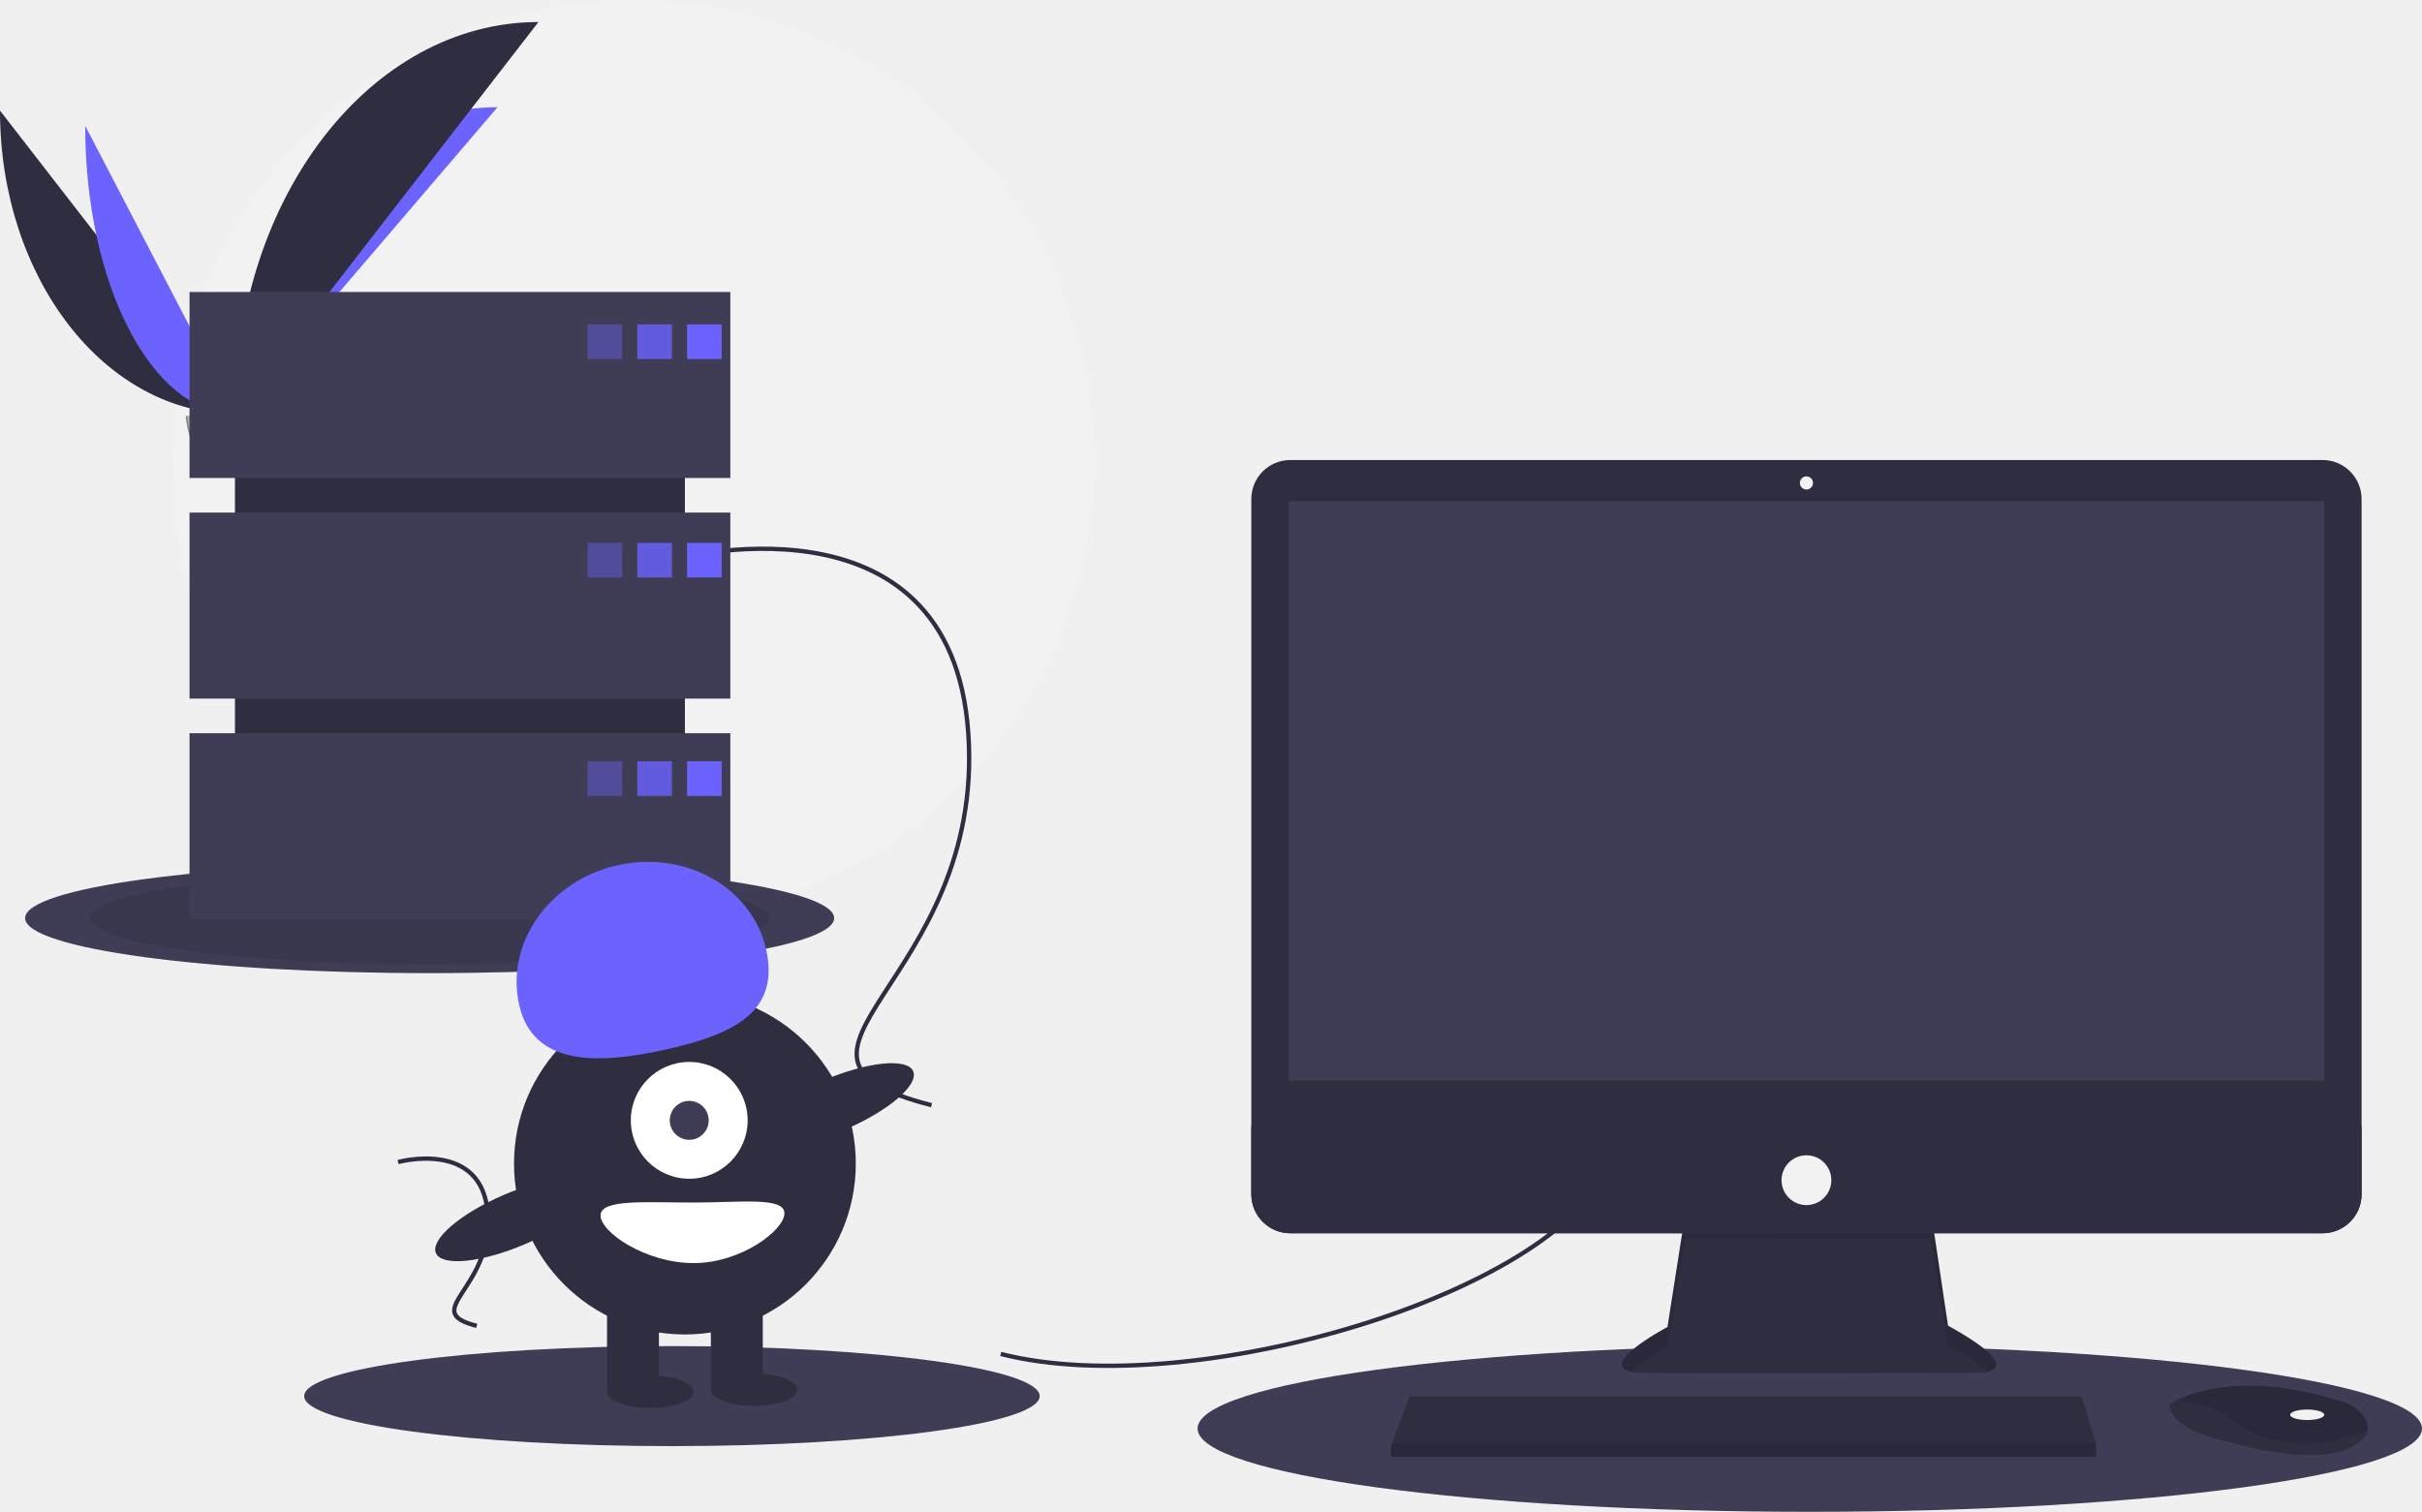
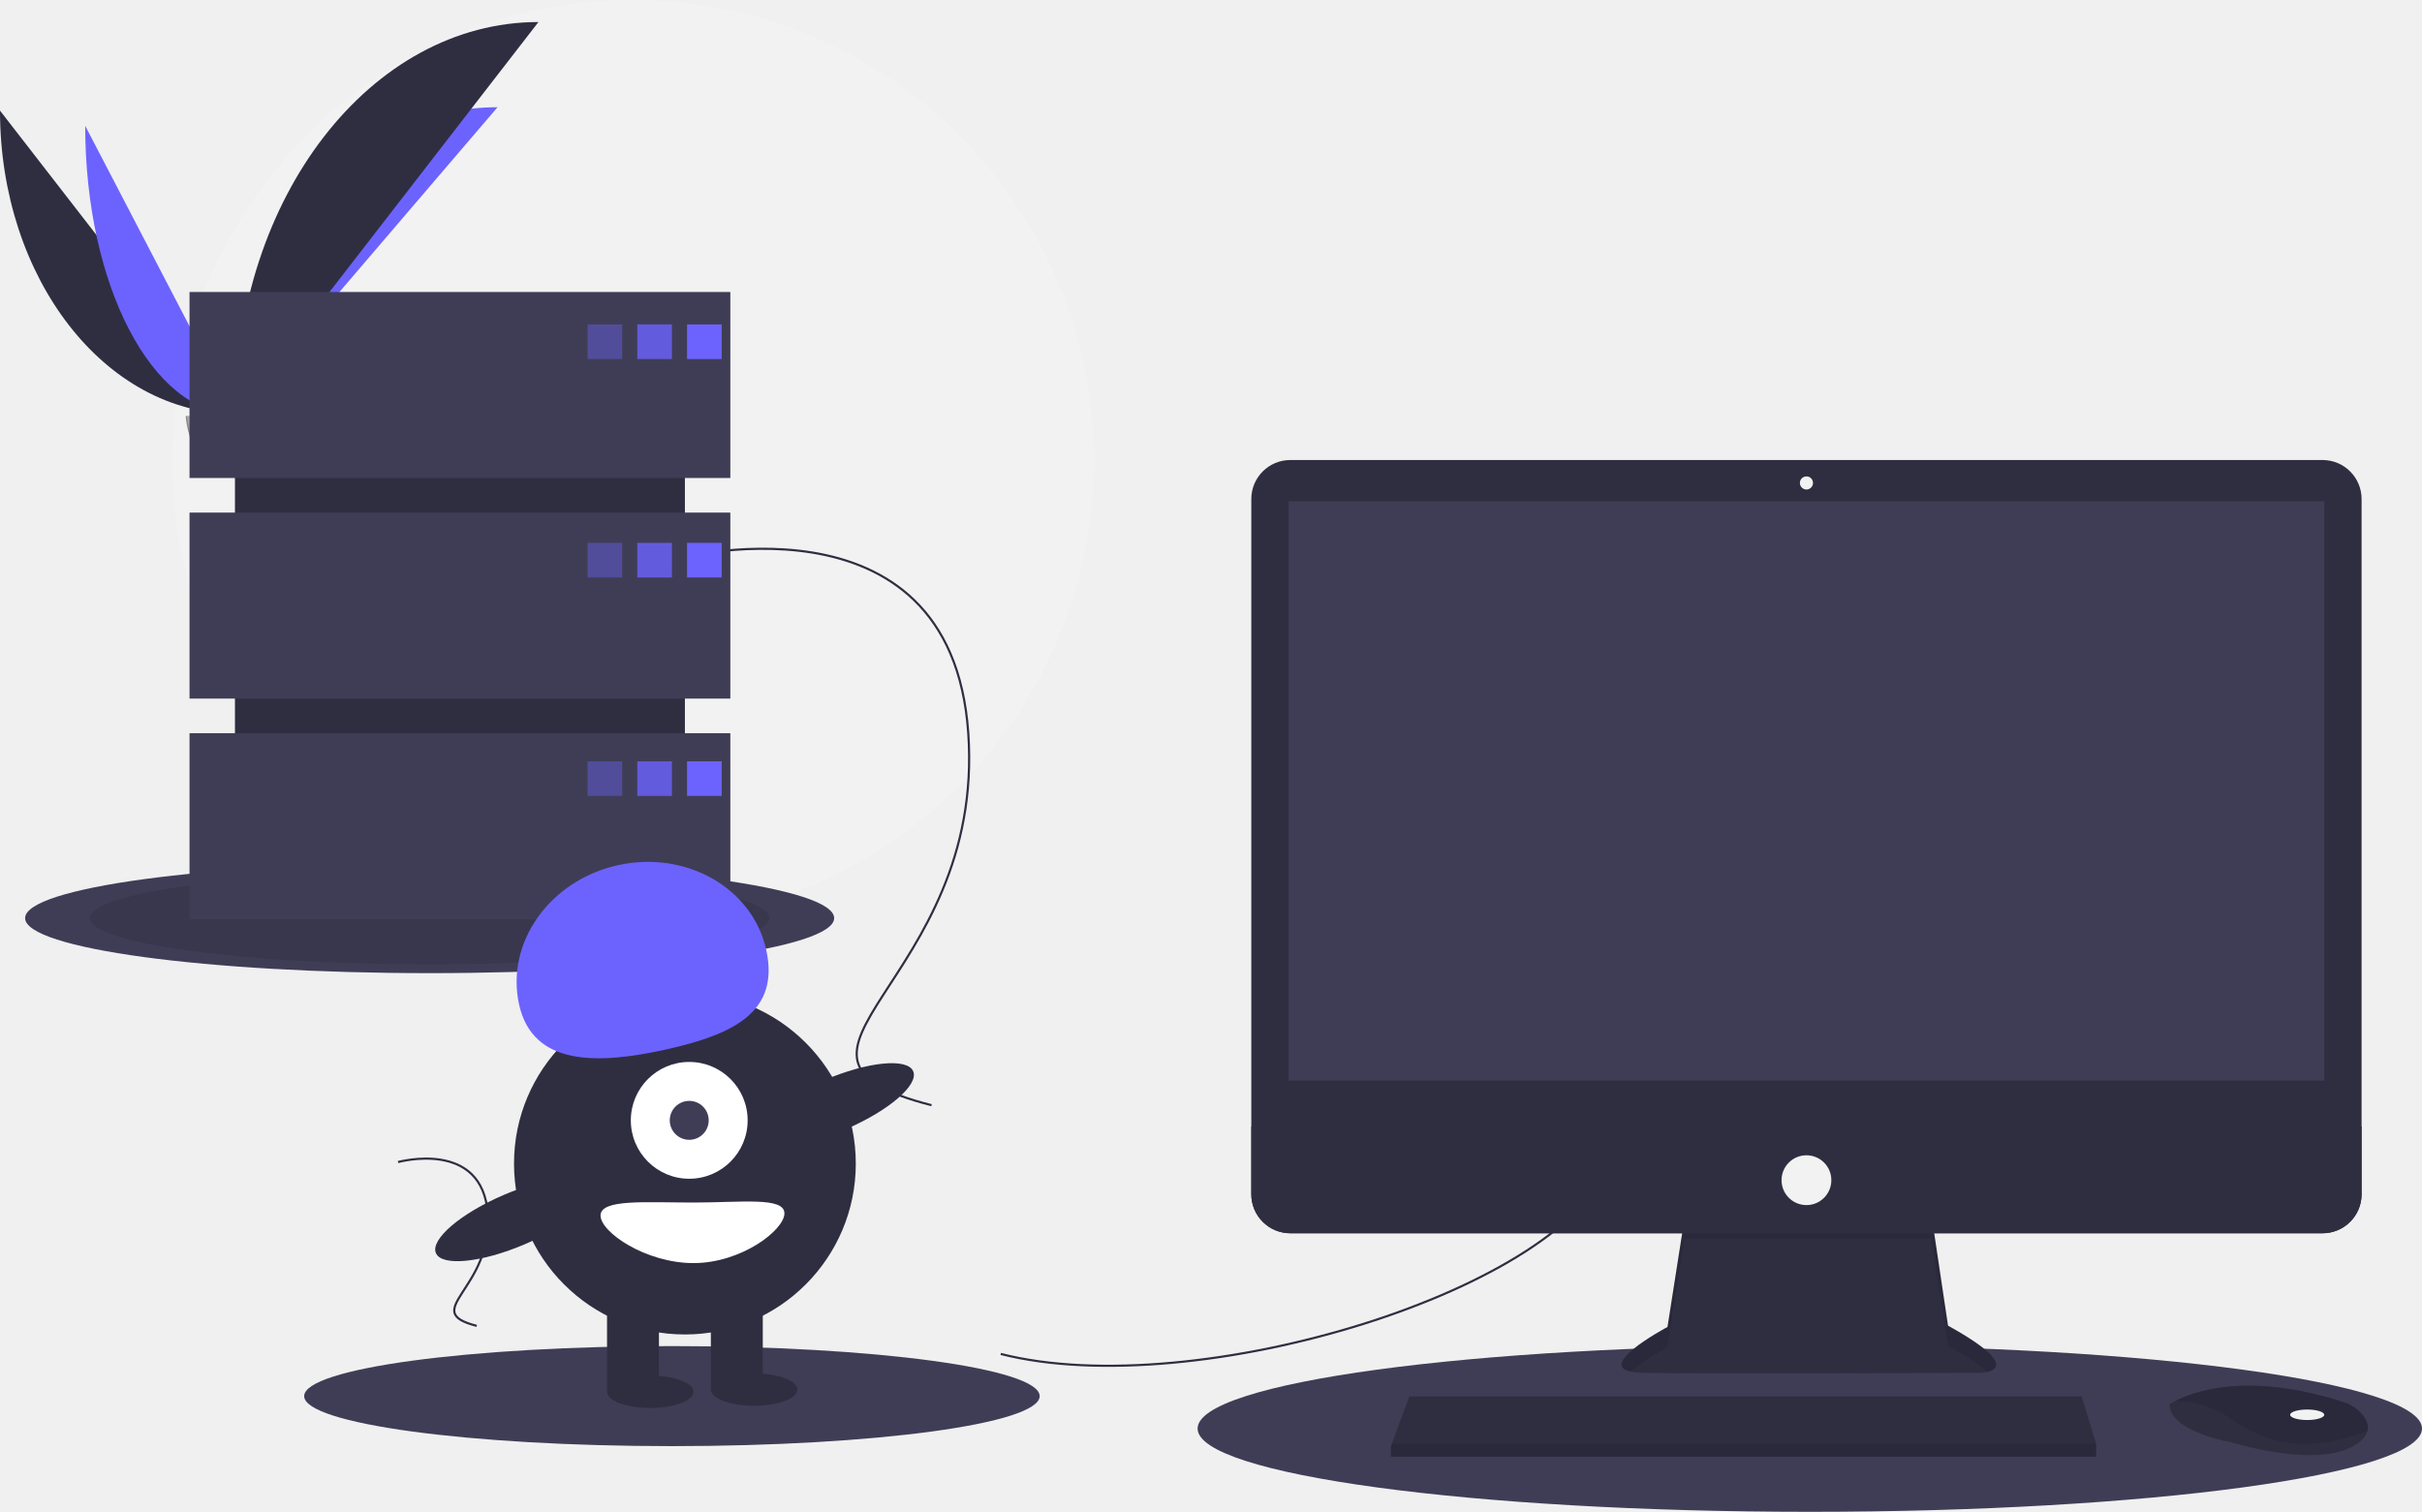
<svg xmlns="http://www.w3.org/2000/svg" width="1119.609" height="699" viewBox="0 0 1119.609 699" role="img" artist="Katerina Limpitsouni" source="https://undraw.co/">
  <circle cx="292.609" cy="213" r="213" fill="#f2f2f2" />
  <path d="M31.391,151.642c0,77.498,48.618,140.208,108.701,140.208" transform="translate(-31.39089 -100.5)" fill="#2f2e41" />
  <path d="M140.092,291.851c0-78.369,54.255-141.784,121.304-141.784" transform="translate(-31.39089 -100.5)" fill="#6c63ff" />
  <path d="M70.775,158.668c0,73.615,31.003,133.183,69.316,133.183" transform="translate(-31.39089 -100.5)" fill="#6c63ff" />
  <path d="M140.092,291.851c0-100.138,62.71-181.168,140.208-181.168" transform="translate(-31.39089 -100.5)" fill="#2f2e41" />
  <path d="M117.224,292.839s15.416-.475,20.061-3.783,23.713-7.258,24.866-1.953,23.167,26.388,5.763,26.529-40.439-2.711-45.076-5.535S117.224,292.839,117.224,292.839Z" transform="translate(-31.39089 -100.5)" fill="#a8a8a8" />
  <path d="M168.224,311.785c-17.404.14-40.439-2.711-45.076-5.535-3.531-2.151-4.938-9.869-5.409-13.43-.326.014-.515.02-.515.02s.976,12.433,5.613,15.257,27.672,5.676,45.076,5.535c5.024-.041,6.759-1.828,6.664-4.475C173.879,310.756,171.963,311.755,168.224,311.785Z" transform="translate(-31.39089 -100.5)" opacity="0.2" />
  <ellipse cx="198.609" cy="424.5" rx="187" ry="25.44" fill="#3f3d56" />
  <ellipse cx="198.609" cy="424.5" rx="157" ry="21.359" opacity="0.1" />
  <ellipse cx="836.609" cy="660.5" rx="283" ry="38.5" fill="#3f3d56" />
  <ellipse cx="310.609" cy="645.5" rx="170" ry="23.127" fill="#3f3d56" />
-   <path d="M494,726.5c90,23,263-30,282-90" transform="translate(-31.39089 -100.5)" fill="none" stroke="#2f2e41" stroke-miterlimit="10" stroke-width="2" />
-   <path d="M341,359.5s130-36,138,80-107,149-17,172" transform="translate(-31.39089 -100.5)" fill="none" stroke="#2f2e41" stroke-miterlimit="10" stroke-width="2" />
-   <path d="M215.402,637.783s39.072-10.82,41.477,24.044-32.16,44.783-5.109,51.696" transform="translate(-31.39089 -100.5)" fill="none" stroke="#2f2e41" stroke-miterlimit="10" stroke-width="2" />
+   <path d="M494,726.5c90,23,263-30,282-90" transform="translate(-31.39089 -100.5)" fill="none" stroke="#2f2e41" stroke-miterlimit="10" strokeWidth="2" />
+   <path d="M341,359.5s130-36,138,80-107,149-17,172" transform="translate(-31.39089 -100.5)" fill="none" stroke="#2f2e41" stroke-miterlimit="10" strokeWidth="2" />
+   <path d="M215.402,637.783s39.072-10.82,41.477,24.044-32.16,44.783-5.109,51.696" transform="translate(-31.39089 -100.5)" fill="none" stroke="#2f2e41" stroke-miterlimit="10" strokeWidth="2" />
  <path d="M810.096,663.74,802.218,714.035s-38.782,20.603-11.513,21.209,155.733,0,155.733,0,24.845,0-14.543-21.815l-7.878-52.719Z" transform="translate(-31.39089 -100.5)" fill="#2f2e41" />
  <path d="M785.219,734.698c6.193-5.51,16.999-11.252,16.999-11.252l7.878-50.295,113.922.107,7.878,49.582c9.185,5.087,14.875,8.987,18.204,11.978,5.059-1.154,10.587-5.444-18.204-21.389l-7.878-52.719-113.922,3.03L802.218,714.035S769.63,731.35,785.219,734.698Z" transform="translate(-31.39089 -100.5)" opacity="0.1" />
  <rect x="578.433" y="212.689" width="513.253" height="357.52" rx="18.046" fill="#2f2e41" />
  <rect x="595.703" y="231.777" width="478.713" height="267.837" fill="#3f3d56" />
  <circle cx="835.059" cy="223.293" r="3.03" fill="#f2f2f2" />
  <path d="M1123.077,621.322V652.663a18.043,18.043,0,0,1-18.046,18.046H627.869A18.043,18.043,0,0,1,609.824,652.663V621.322Z" transform="translate(-31.39089 -100.5)" fill="#2f2e41" />
  <polygon points="968.978 667.466 968.978 673.526 642.968 673.526 642.968 668.678 643.417 667.466 651.452 645.651 962.312 645.651 968.978 667.466" fill="#2f2e41" />
  <path d="M1125.828,762.034c-.594,2.539-2.836,5.217-7.902,7.75-18.179,9.089-55.143-2.424-55.143-2.424s-28.48-4.848-28.48-17.573a22.725,22.725,0,0,1,2.497-1.485c7.643-4.044,32.984-14.021,77.918.422a18.739,18.739,0,0,1,8.541,5.597C1125.079,756.454,1126.507,759.157,1125.828,762.034Z" transform="translate(-31.39089 -100.5)" fill="#2f2e41" />
  <path d="M1125.828,762.034c-22.251,8.526-42.084,9.162-62.439-4.975-10.265-7.126-19.591-8.89-26.59-8.756,7.643-4.044,32.984-14.021,77.918.422a18.739,18.739,0,0,1,8.541,5.597C1125.079,756.454,1126.507,759.157,1125.828,762.034Z" transform="translate(-31.39089 -100.5)" opacity="0.1" />
  <ellipse cx="1066.538" cy="654.135" rx="7.878" ry="2.424" fill="#f2f2f2" />
  <circle cx="835.059" cy="545.667" r="11.513" fill="#f2f2f2" />
  <polygon points="968.978 667.466 968.978 673.526 642.968 673.526 642.968 668.678 643.417 667.466 968.978 667.466" opacity="0.1" />
  <rect x="108.609" y="159" width="208" height="242" fill="#2f2e41" />
  <rect x="87.609" y="135" width="250" height="86" fill="#3f3d56" />
  <rect x="87.609" y="237" width="250" height="86" fill="#3f3d56" />
  <rect x="87.609" y="339" width="250" height="86" fill="#3f3d56" />
  <rect x="271.609" y="150" width="16" height="16" fill="#6c63ff" opacity="0.4" />
  <rect x="294.609" y="150" width="16" height="16" fill="#6c63ff" opacity="0.8" />
  <rect x="317.609" y="150" width="16" height="16" fill="#6c63ff" />
  <rect x="271.609" y="251" width="16" height="16" fill="#6c63ff" opacity="0.4" />
  <rect x="294.609" y="251" width="16" height="16" fill="#6c63ff" opacity="0.8" />
  <rect x="317.609" y="251" width="16" height="16" fill="#6c63ff" />
  <rect x="271.609" y="352" width="16" height="16" fill="#6c63ff" opacity="0.4" />
  <rect x="294.609" y="352" width="16" height="16" fill="#6c63ff" opacity="0.8" />
  <rect x="317.609" y="352" width="16" height="16" fill="#6c63ff" />
  <circle cx="316.609" cy="538" r="79" fill="#2f2e41" />
  <rect x="280.609" y="600" width="24" height="43" fill="#2f2e41" />
  <rect x="328.609" y="600" width="24" height="43" fill="#2f2e41" />
  <ellipse cx="300.609" cy="643.5" rx="20" ry="7.5" fill="#2f2e41" />
  <ellipse cx="348.609" cy="642.5" rx="20" ry="7.5" fill="#2f2e41" />
  <circle cx="318.609" cy="518" r="27" fill="#fff" />
  <circle cx="318.609" cy="518" r="9" fill="#3f3d56" />
  <path d="M271.367,565.032c-6.379-28.568,14.012-57.434,45.544-64.475s62.265,10.41,68.644,38.978-14.519,39.104-46.051,46.145S277.746,593.6,271.367,565.032Z" transform="translate(-31.39089 -100.5)" fill="#6c63ff" />
  <ellipse cx="417.215" cy="611.344" rx="39.5" ry="12.4" transform="translate(-238.2867 112.9804) rotate(-23.17116)" fill="#2f2e41" />
  <ellipse cx="269.215" cy="664.344" rx="39.5" ry="12.4" transform="translate(-271.0797 59.02084) rotate(-23.17116)" fill="#2f2e41" />
  <path d="M394,661.5c0,7.732-19.909,23-42,23s-43-14.268-43-22,20.909-6,43-6S394,653.768,394,661.5Z" transform="translate(-31.39089 -100.5)" fill="#fff" />
</svg>
